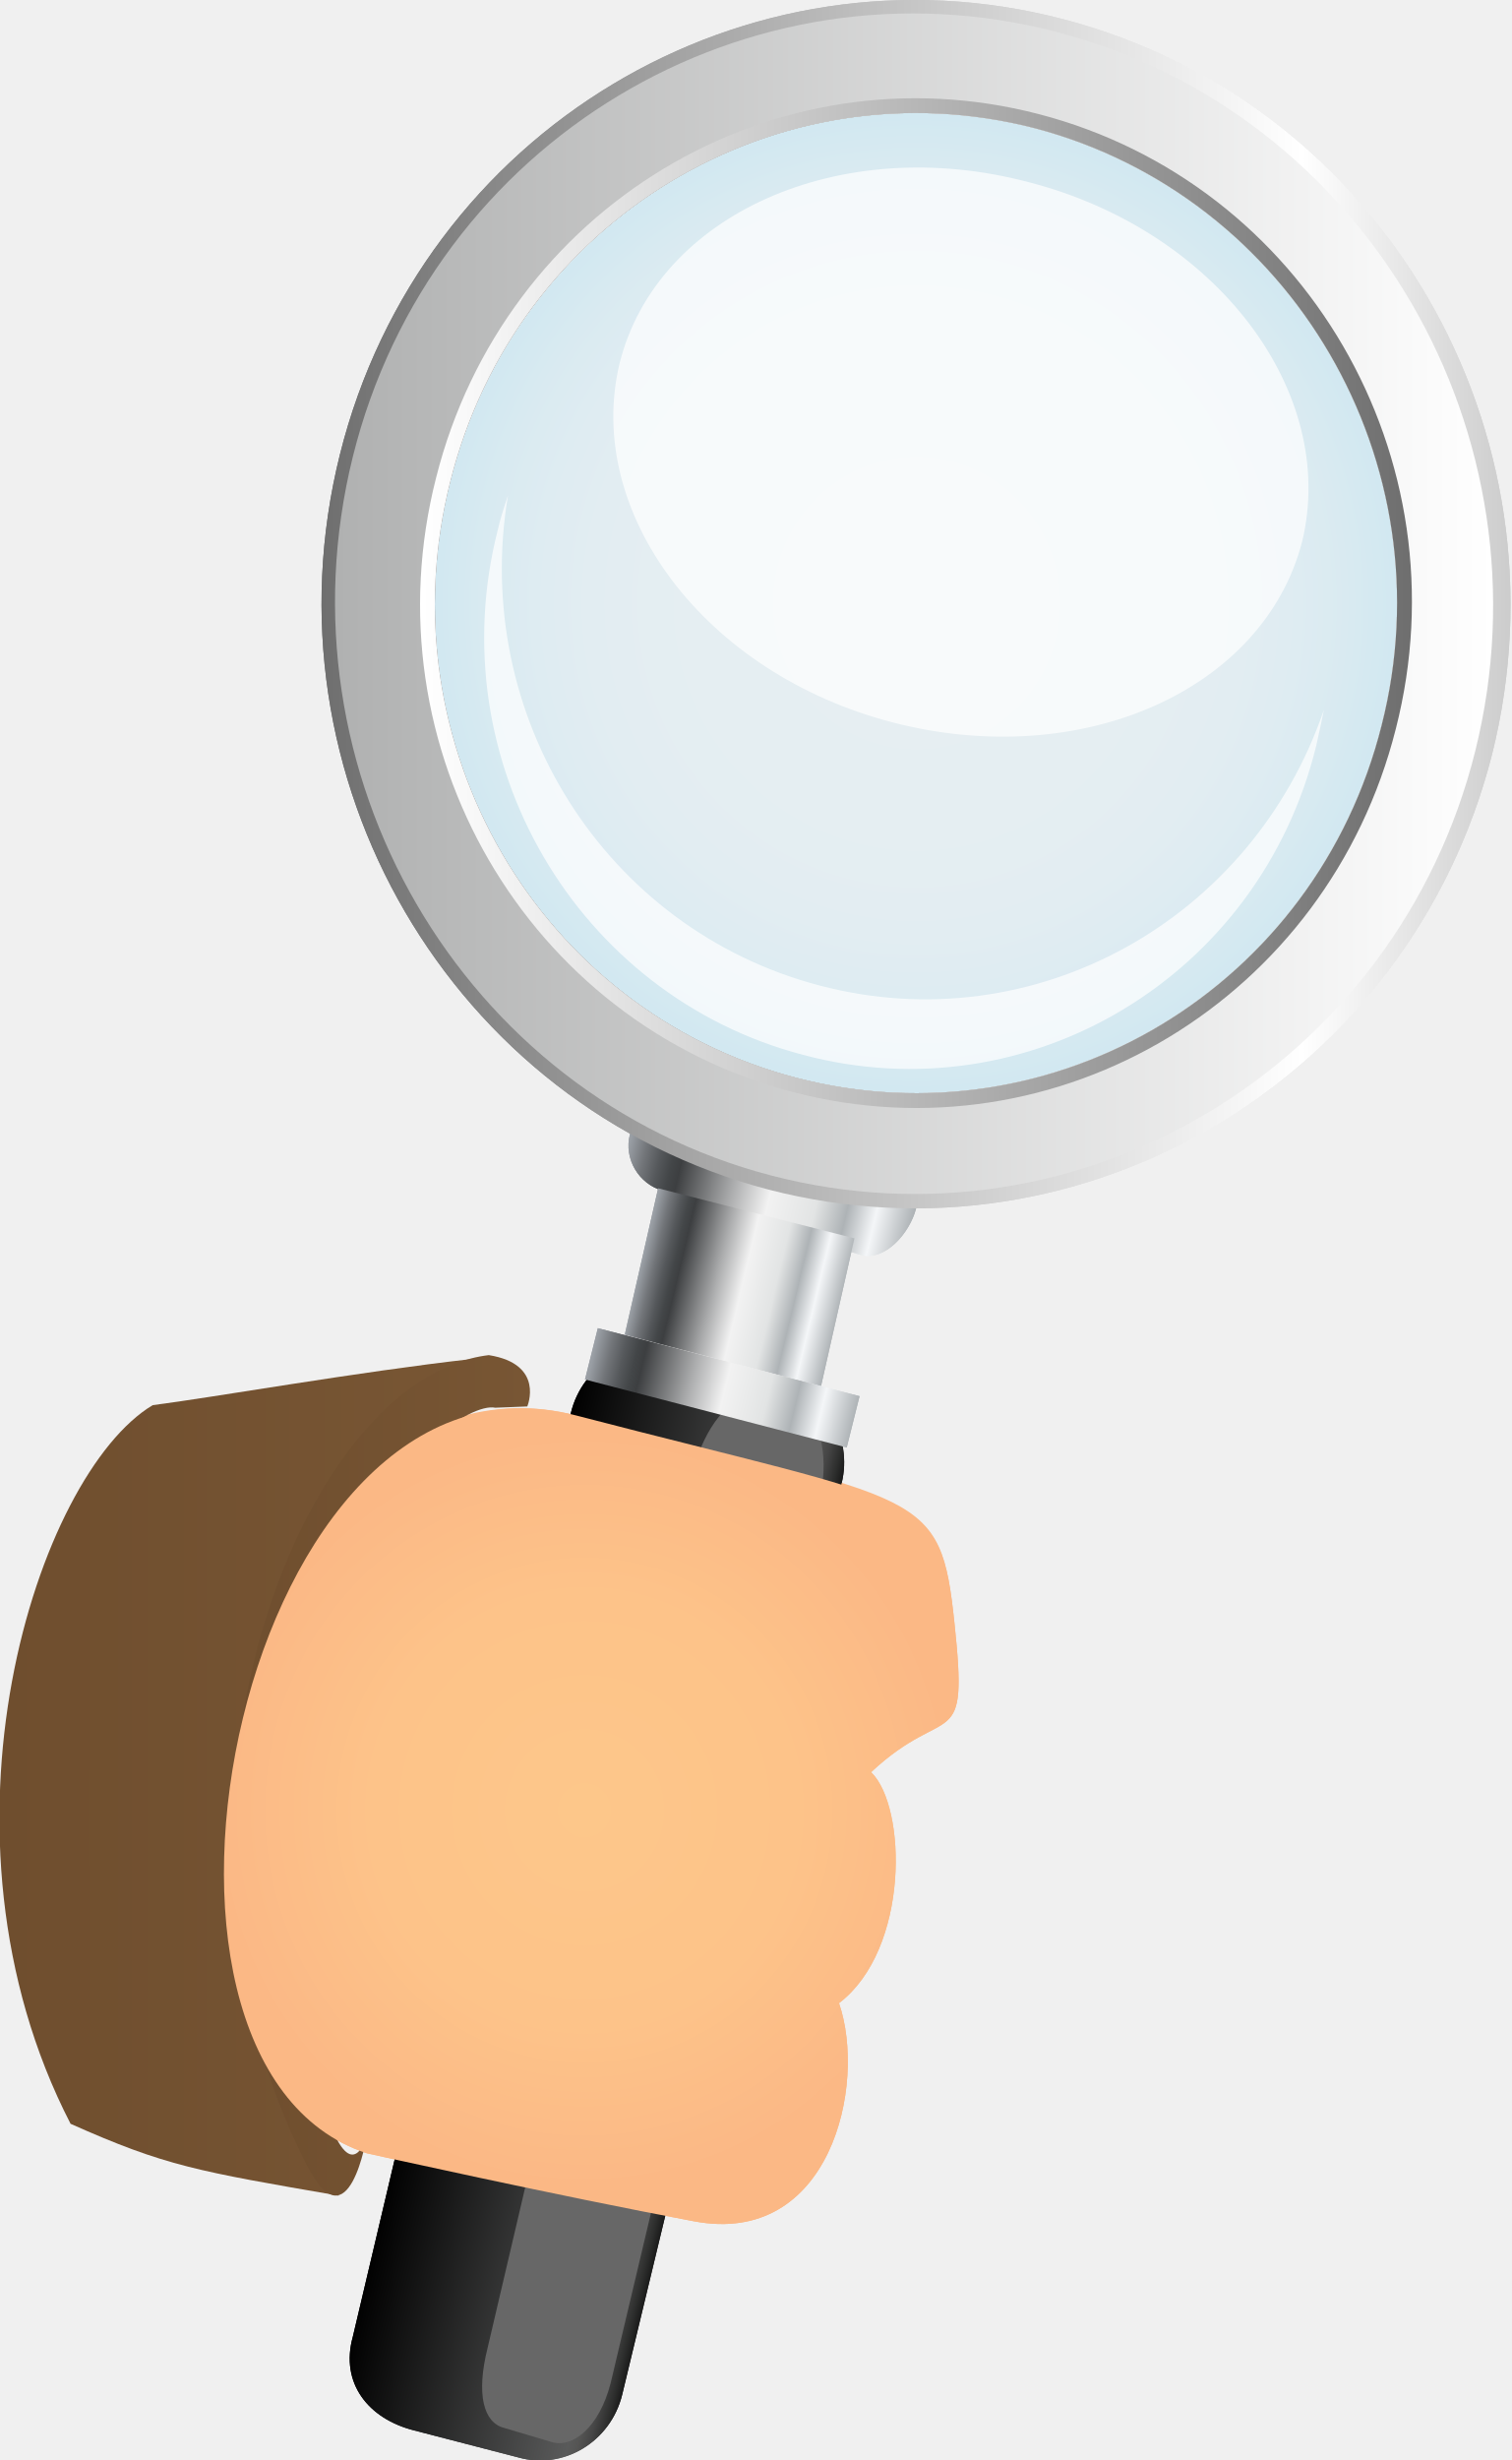
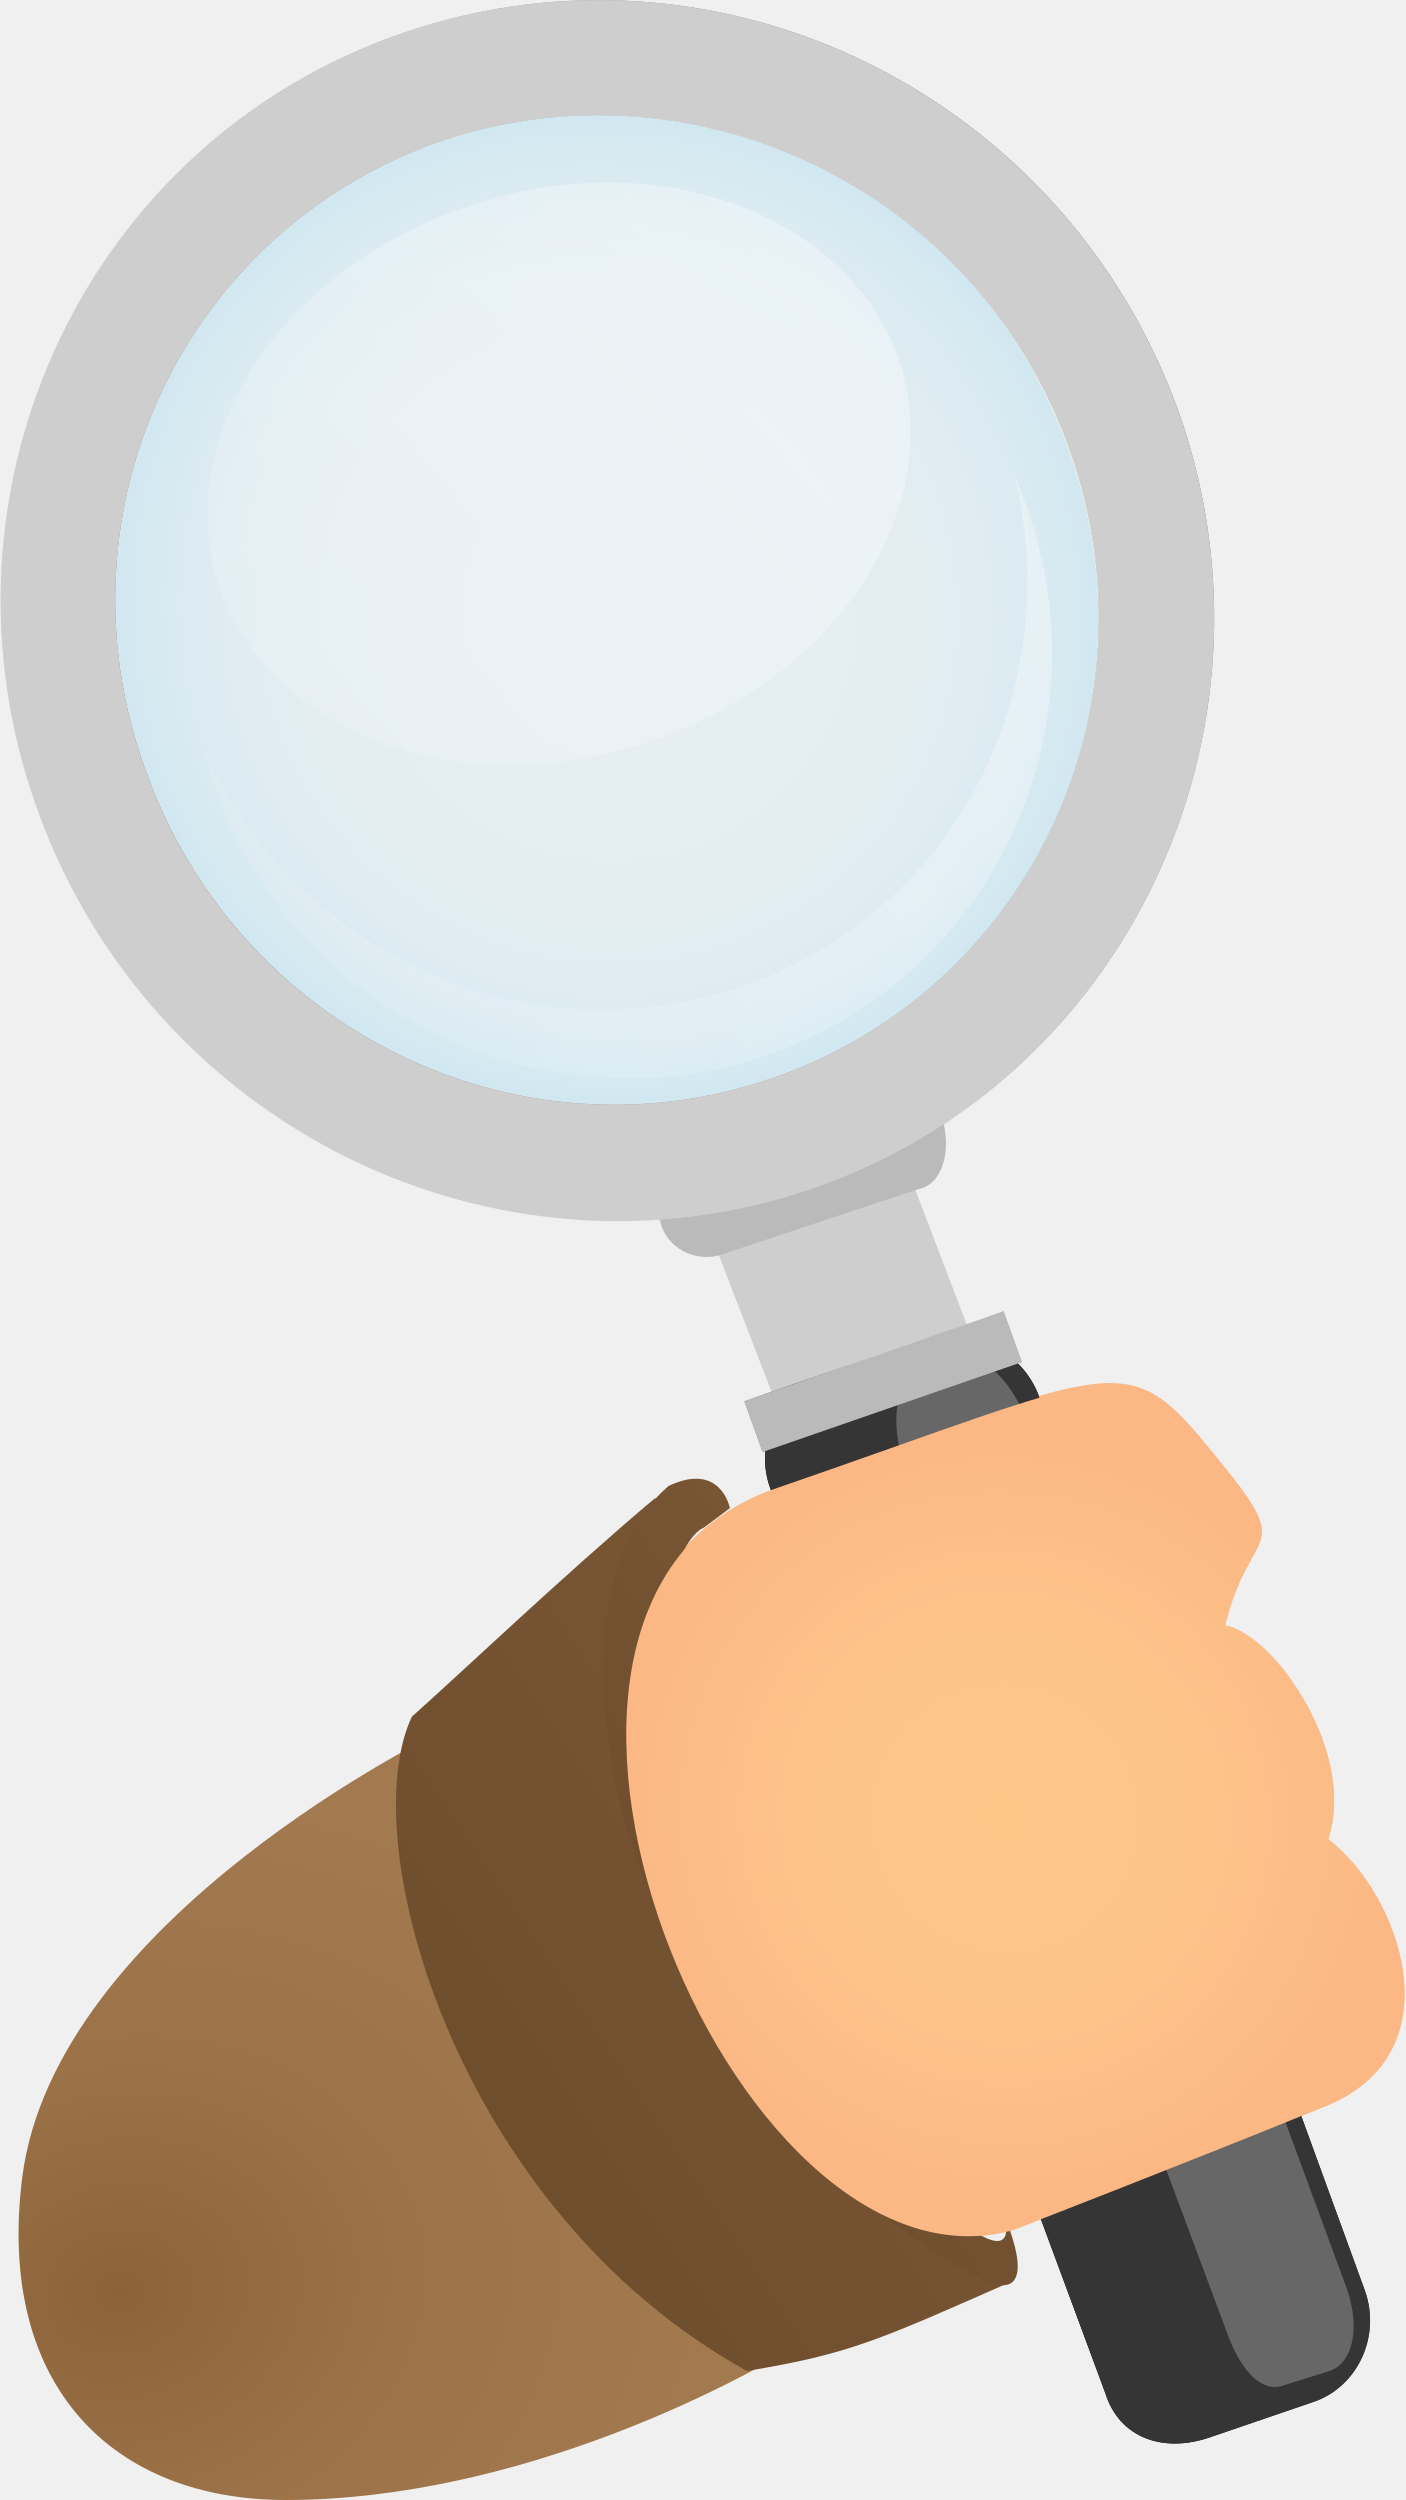
- <svg xmlns="http://www.w3.org/2000/svg" id="Layer_1" viewBox="0 0 117.8 191.7">
-   <style>.st4{fill:#676767}.st9{opacity:.7;fill:#fff;enable-background:new}</style>
-   <path d="M47.7 15.5c.2-.1.3-.2.6-.4 1.2-.9 2.7-2.8 1.1-5-1.4-1.9-3.8-2-5.8-.5s-2.4 3.7-1 5.7c.8 1.1 1.5 1.6 2 1.9l.7-.8c-.5-.3-1-.7-1.7-1.6-.9-1.2-1-2.7.6-4l3.5 4.7zm-2.5-5.3c.9-.5 2.4-.8 3.3.4 1 1.4 0 2.6-.7 3.1l-2.6-3.5z" fill="#010101" />
-   <linearGradient id="SVGID_1_" gradientUnits="userSpaceOnUse" x1="306.196" y1="571.835" x2="306.196" y2="547.511" gradientTransform="matrix(-.2322 .9687 .9068 .2481 -376.207 -343.795)">
-     <stop offset="0" stop-color="#aeb3b6" />
-     <stop offset=".126" stop-color="#f4f6f8" />
-     <stop offset=".225" stop-color="#aeb3b6" />
-     <stop offset=".332" stop-color="#e2e4e4" />
-     <stop offset=".494" stop-color="#f2f2f2" />
-     <stop offset=".622" stop-color="#acadae" />
-     <stop offset=".813" stop-color="#3d3f41" />
-     <stop offset=".844" stop-color="#434648" />
-     <stop offset=".888" stop-color="#55585b" />
-     <stop offset=".941" stop-color="#727579" />
-     <stop offset=".999" stop-color="#999ea4" />
-     <stop offset="1" stop-color="#9a9fa5" />
+ <svg xmlns="http://www.w3.org/2000/svg" version="1.1" id="Layer_1" x="0px" y="0px" viewBox="0 0 107.8 191.8" style="enable-background:new 0 0 107.8 191.8;" xml:space="preserve">
+   <style type="text/css">
+ 	.st0{fill:#CECECE;}
+ 	.st1{fill:url(#SVGID_1_);}
+ 	.st2{fill:url(#SVGID_2_);}
+ 	.st3{fill:#676767;}
+ 	.st4{fill:url(#SVGID_3_);}
+ 	.st5{fill:url(#SVGID_4_);}
+ 	.st6{fill:url(#SVGID_5_);}
+ 	.st7{opacity:0.2;fill:url(#SVGID_6_);enable-background:new    ;}
+ 	.st8{opacity:0.35;fill:url(#SVGID_7_);enable-background:new    ;}
+ 	.st9{opacity:0.35;fill:url(#SVGID_8_);enable-background:new    ;}
+ 	.st10{fill:url(#SVGID_9_);}
+ 	.st11{fill:url(#SVGID_10_);}
+ 	.st12{fill:url(#SVGID_11_);}
+ 	.st13{fill:url(#SVGID_12_);}
+ 	.st14{fill:#BABABA;}
+ 	.st15{fill:#353535;}
+ 	.st16{fill:url(#SVGID_13_);}
+ </style>
+   <path class="st0" d="M59.2,106.8L55,95.9L70,90.7l4.2,11L59.2,106.8z" />
+   <linearGradient id="SVGID_1_" gradientUnits="userSpaceOnUse" x1="374.052" y1="-392.101" x2="374.052" y2="-368.353" gradientTransform="matrix(0.3425 0.9354 -0.8926 0.295 -385.2259 -92.8726)">
+     <stop offset="0" style="stop-color:#010101" />
+     <stop offset="1.200000e-02" style="stop-color:#0D0D0D" />
+     <stop offset="5.900000e-02" style="stop-color:#2D2E2D" />
+     <stop offset="0.102" style="stop-color:#464646" />
+     <stop offset="0.143" style="stop-color:#555554" />
+     <stop offset="0.176" style="stop-color:#595A5A" />
+     <stop offset="1" style="stop-color:#010101" />
  </linearGradient>
-   <path d="M51.7 92.8c-1.9-.5-3.1-2.5-2.6-4.4s2.4-3.1 4.4-2.6l15.3 4c1.9.5 3.1 2.5 2.6 4.4s-2.4 4.1-4.3 3.6l-15.4-5z" fill="url(#SVGID_1_)" />
-   <linearGradient id="SVGID_2_" gradientUnits="userSpaceOnUse" x1="315.175" y1="567.644" x2="315.175" y2="550.839" gradientTransform="matrix(-.2322 .9687 .9068 .2481 -376.207 -343.795)">
-     <stop offset="0" stop-color="#aeb3b6" />
-     <stop offset=".126" stop-color="#f4f6f8" />
-     <stop offset=".225" stop-color="#aeb3b6" />
-     <stop offset=".332" stop-color="#e2e4e4" />
-     <stop offset=".494" stop-color="#f2f2f2" />
-     <stop offset=".622" stop-color="#acadae" />
-     <stop offset=".813" stop-color="#3d3f41" />
-     <stop offset=".844" stop-color="#434648" />
-     <stop offset=".888" stop-color="#55585b" />
-     <stop offset=".941" stop-color="#727579" />
-     <stop offset=".999" stop-color="#999ea4" />
-     <stop offset="1" stop-color="#9a9fa5" />
+   <path class="st1" d="M92.8,187c-3.5,1.2-6.9,0.1-8-3.4l-25.7-69.4c-1.3-3.6,0.6-7.5,4-8.6l7.9-2.7c3.5-1.2,7.4,0.7,8.7,4.2l25,68.6  c1.3,3.6-0.6,7.5-4,8.6L92.8,187L92.8,187z" />
+   <radialGradient id="SVGID_2_" cx="2.288" cy="167.346" r="84.676" gradientTransform="matrix(1.2078 -0.2467 0.203 0.9941 -27.606 10.0559)" gradientUnits="userSpaceOnUse">
+     <stop offset="0" style="stop-color:#8C6239" />
+     <stop offset="3.400000e-02" style="stop-color:#8F653C" />
+     <stop offset="0.208" style="stop-color:#9C7248" />
+     <stop offset="0.443" style="stop-color:#A3794F" />
+     <stop offset="1" style="stop-color:#A57B51" />
+   </radialGradient>
+   <path class="st2" d="M33.9,132.8c0,0-29.7,14.3-32.2,34.3c-2,16.1,7.1,24.7,20.2,24.7c17.7,0,35-8.9,41.7-13.4  C57.1,171.4,33.9,132.8,33.9,132.8z" />
+   <path class="st3" d="M98.5,183c-1.6,0.6-3.3-0.9-4.5-4.4l-24.5-65.7c-1.2-3.4-0.9-6.7,0.7-7.2l3.7-1.3c1.6-0.6,3.9,1.7,5.1,5.2  l24.3,65.9c1.2,3.4,0.3,5.9-1.3,6.4L98.5,183z" />
+   <linearGradient id="SVGID_3_" gradientUnits="userSpaceOnUse" x1="332.51" y1="-391.175" x2="332.51" y2="-368.849" gradientTransform="matrix(0.3425 0.9354 -0.8926 0.295 -385.2259 -92.8726)">
+     <stop offset="0" style="stop-color:#AEB3B6" />
+     <stop offset="0.126" style="stop-color:#F4F6F8" />
+     <stop offset="0.225" style="stop-color:#AEB3B6" />
+     <stop offset="0.332" style="stop-color:#E2E4E4" />
+     <stop offset="0.494" style="stop-color:#F2F2F2" />
+     <stop offset="0.622" style="stop-color:#ACADAE" />
+     <stop offset="0.813" style="stop-color:#3D3F41" />
+     <stop offset="0.844" style="stop-color:#434648" />
+     <stop offset="0.888" style="stop-color:#55585B" />
+     <stop offset="0.941" style="stop-color:#727579" />
+     <stop offset="0.999" style="stop-color:#999EA4" />
+     <stop offset="1" style="stop-color:#9A9FA5" />
  </linearGradient>
-   <path d="M48.7 104l2.6-11.4 15.3 3.9L64 108l-15.3-4z" fill="url(#SVGID_2_)" />
-   <linearGradient id="SVGID_3_" gradientUnits="userSpaceOnUse" x1="364.729" y1="571.88" x2="364.729" y2="548.131" gradientTransform="matrix(-.2322 .9687 .9068 .2481 -376.207 -343.795)">
-     <stop offset="0" stop-color="#010101" />
-     <stop offset=".012" stop-color="#0d0d0d" />
-     <stop offset=".059" stop-color="#2d2e2d" />
-     <stop offset=".102" stop-color="#464646" />
-     <stop offset=".143" stop-color="#555554" />
-     <stop offset=".176" stop-color="#595a5a" />
-     <stop offset="1" stop-color="#010101" />
+   <path class="st4" d="M58.5,111.4l-1.4-3.9l19.9-6.9l1.4,3.9L58.5,111.4z" />
+   <linearGradient id="SVGID_4_" gradientUnits="userSpaceOnUse" x1="28.627" y1="52.283" x2="121.308" y2="52.283" gradientTransform="matrix(0.833 -0.5533 0.5533 0.833 -44.765 44.7546)">
+     <stop offset="0" style="stop-color:#CCCCCC" />
+     <stop offset="0.176" style="stop-color:#FFFFFF" />
+     <stop offset="1" style="stop-color:#6F6F6F" />
  </linearGradient>
-   <path d="M32.3 189.4c-3.6-.9-5.8-3.7-4.8-7.3l17-72c.9-3.7 4.6-5.9 8.1-4.9l8.1 2.1c3.6.9 5.8 4.7 4.9 8.3l-17.1 71c-.9 3.7-4.6 5.9-8.1 4.9l-8.1-2.1z" fill="url(#SVGID_3_)" />
-   <path class="st4" d="M39.3 189.2c-1.6-.4-2.2-2.6-1.3-6.2l16-68.3c.9-3.5 3-6.1 4.6-5.6l3.8 1c1.6.4 2.3 3.6 1.4 7.2l-16.2 68.4c-.9 3.5-3 5.1-4.6 4.6l-3.7-1.1z" />
-   <linearGradient id="SVGID_4_" gradientUnits="userSpaceOnUse" x1="323.186" y1="570.972" x2="323.186" y2="548.646" gradientTransform="matrix(-.2322 .9687 .9068 .2481 -376.207 -343.795)">
-     <stop offset="0" stop-color="#aeb3b6" />
-     <stop offset=".126" stop-color="#f4f6f8" />
-     <stop offset=".225" stop-color="#aeb3b6" />
-     <stop offset=".332" stop-color="#e2e4e4" />
-     <stop offset=".494" stop-color="#f2f2f2" />
-     <stop offset=".622" stop-color="#acadae" />
-     <stop offset=".813" stop-color="#3d3f41" />
-     <stop offset=".844" stop-color="#434648" />
-     <stop offset=".888" stop-color="#55585b" />
-     <stop offset=".941" stop-color="#727579" />
-     <stop offset=".999" stop-color="#999ea4" />
-     <stop offset="1" stop-color="#9a9fa5" />
+   <path class="st5" d="M62.3,91.2c-24.2,8.3-50.8-4.8-59.5-29.3S6.7,10.8,31,2.5s50.8,4.8,59.5,29.3C99,56.2,86.4,82.9,62.3,91.2z   M59.3,82.7c19.6-6.8,29.8-28.3,22.8-48.1c-7-19.9-28.6-30.4-48.2-23.8C14.2,17.6,4,39.1,11.1,58.9C18.1,78.9,39.7,89.5,59.3,82.7z" />
+   <linearGradient id="SVGID_5_" gradientUnits="userSpaceOnUse" x1="29.678" y1="52.249" x2="119.951" y2="52.249" gradientTransform="matrix(0.833 -0.5533 0.5533 0.833 -44.765 44.7546)">
+     <stop offset="0" style="stop-color:#FFFFFF" />
+     <stop offset="1" style="stop-color:#B0B1B1" />
  </linearGradient>
-   <path d="M45.6 107.5l1-4 20.4 5.3-1 4-20.4-5.3z" fill="url(#SVGID_4_)" />
-   <linearGradient id="SVGID_5_" gradientUnits="userSpaceOnUse" x1="-853.167" y1="553.082" x2="-754.159" y2="553.082" gradientTransform="matrix(-.9361 0 0 1 -680.864 -506)">
-     <stop offset="0" stop-color="#ccc" />
-     <stop offset=".176" stop-color="#fff" />
-     <stop offset="1" stop-color="#6f6f6f" />
+   <path class="st6" d="M61.8,90.2c-23.6,8.1-49.6-4.7-58.1-28.6S7.5,11.7,31.1,3.6s49.6,4.7,58.1,28.6C97.7,56,85.5,82,61.8,90.2z   M59.3,82.7c19.6-6.8,29.8-28.3,22.8-48.1c-7-19.9-28.6-30.4-48.2-23.8C14.2,17.6,4,39.1,11.1,58.9C18.1,78.9,39.7,89.5,59.3,82.7z" />
+   <radialGradient id="SVGID_6_" cx="174.917" cy="-281.318" r="33.85" gradientTransform="matrix(0.3759 1.062 -1.0488 0.3603 -314.2499 -37.6502)" gradientUnits="userSpaceOnUse">
+     <stop offset="0" style="stop-color:#BDE7FB" />
+     <stop offset="0.398" style="stop-color:#BBE6FB" />
+     <stop offset="0.565" style="stop-color:#B4E4FA" />
+     <stop offset="0.688" style="stop-color:#A9E0F9" />
+     <stop offset="0.791" style="stop-color:#97DBF8" />
+     <stop offset="0.88" style="stop-color:#81D4F7" />
+     <stop offset="0.958" style="stop-color:#65CDF6" />
+     <stop offset="1" style="stop-color:#58C7F3" />
+   </radialGradient>
+   <path class="st7" d="M59.3,82.7c-19.6,6.8-41.2-3.8-48.2-23.8c-7-19.9,3.1-41.3,22.8-48.1S75,14.6,82,34.6  C89.1,54.4,78.9,75.9,59.3,82.7z" />
+   <linearGradient id="SVGID_7_" gradientUnits="userSpaceOnUse" x1="31.679" y1="75.251" x2="80.258" y2="33.923">
+     <stop offset="0" style="stop-color:#FFFFFF;stop-opacity:0.3" />
+     <stop offset="1" style="stop-color:#FFFFFF" />
  </linearGradient>
-   <path d="M59.9 92.7c-24.7-6.5-39.7-32.1-33.4-57.3S58.1-5 82.9 1.5s39.7 32.1 33.4 57.3c-6.4 25.1-31.7 40.3-56.4 33.9zm2.2-8.7c20.1 5.2 40.5-7.1 45.6-27.5 5.2-20.4-7-41.2-27-46.5-20.1-5.2-40.5 7.1-45.6 27.5C29.9 58 42 78.8 62.1 84z" fill="url(#SVGID_5_)" />
-   <linearGradient id="SVGID_6_" gradientUnits="userSpaceOnUse" x1="-851.717" y1="553.049" x2="-755.282" y2="553.049" gradientTransform="matrix(-.9361 0 0 1 -680.864 -506)">
-     <stop offset="0" stop-color="#fff" />
-     <stop offset="1" stop-color="#b0b1b1" />
+   <path class="st8" d="M78.7,38.7c-0.3-0.9-0.7-1.7-1-2.7c4.4,16.8-4.5,34.1-20.8,39.7c-16.4,5.6-34.3-2.5-41.4-18.4  c0.2,0.9,0.5,1.8,0.8,2.7C22.4,77.6,41.5,86.9,58.7,81C76,75.1,85,56.2,78.7,38.7z" />
+   <linearGradient id="SVGID_8_" gradientUnits="userSpaceOnUse" x1="17.155" y1="58.18" x2="65.734" y2="16.851">
+     <stop offset="0" style="stop-color:#FFFFFF;stop-opacity:0.3" />
+     <stop offset="1" style="stop-color:#FFFFFF" />
  </linearGradient>
-   <path d="M60.1 91.6c-24.1-6.3-38.7-31.4-32.6-56S58.3-3.8 82.4 2.5s38.7 31.4 32.6 56C108.9 83 84.3 97.9 60.1 91.6zm2-7.6c20.1 5.2 40.5-7.1 45.6-27.5 5.2-20.4-7-41.2-27-46.5-20.1-5.2-40.5 7.1-45.6 27.5C29.9 58 42 78.8 62.1 84z" fill="url(#SVGID_6_)" />
-   <radialGradient id="SVGID_7_" cx="191.687" cy="510.183" r="33.85" gradientTransform="matrix(-.2745 1.0926 1.073 .2802 -423.366 -305.388)" gradientUnits="userSpaceOnUse">
-     <stop offset="0" stop-color="#bde7fb" />
-     <stop offset=".398" stop-color="#bbe6fb" />
-     <stop offset=".565" stop-color="#b4e4fa" />
-     <stop offset=".688" stop-color="#a9e0f9" />
-     <stop offset=".791" stop-color="#97dbf8" />
-     <stop offset=".88" stop-color="#81d4f7" />
-     <stop offset=".958" stop-color="#65cdf6" />
-     <stop offset="1" stop-color="#58c7f3" />
+   <path class="st9" d="M50.1,56.8c-14.3,5-29.1-0.3-33.2-11.5c-4-11.3,4.4-24.5,18.8-29.4c14.3-5,29.1,0.3,33.2,11.5  C72.8,38.7,64.5,51.8,50.1,56.8z" />
+   <linearGradient id="SVGID_9_" gradientUnits="userSpaceOnUse" x1="113.423" y1="52.202" x2="36.739" y2="52.202" gradientTransform="matrix(0.833 -0.5533 0.5533 0.833 -44.765 44.7546)">
+     <stop offset="0" style="stop-color:#FFFFFF" />
+     <stop offset="1" style="stop-color:#6F6F6F" />
+   </linearGradient>
+   <path class="st10" d="M59.6,83.8c-20.2,7-42.5-4-49.7-24.5C2.8,38.9,13.2,16.7,33.5,9.7s42.5,4,49.7,24.5  C90.3,54.7,79.9,76.9,59.6,83.8z M59.3,82.7c19.6-6.8,29.8-28.3,22.8-48.1c-7-19.9-28.6-30.4-48.2-23.8C14.2,17.6,4,39.1,11.1,58.9  C18.1,78.9,39.7,89.5,59.3,82.7z" />
+   <radialGradient id="SVGID_10_" cx="-330.406" cy="1084.846" r="26.06" gradientTransform="matrix(1.0028 -0.4711 0.4844 1.0183 -117.2701 -1120.786)" gradientUnits="userSpaceOnUse">
+     <stop offset="0" style="stop-color:#FDC78A" />
+     <stop offset="0.575" style="stop-color:#FDC389" />
+     <stop offset="0.962" style="stop-color:#FBB986" />
+     <stop offset="1" style="stop-color:#FBB885" />
  </radialGradient>
-   <path d="M62.1 84c-20.1-5.2-32.2-26-27-46.5C40.3 17.1 60.6 4.8 80.7 10s32.2 26 27 46.5C102.6 76.9 82.2 89.2 62.1 84z" opacity=".2" fill="url(#SVGID_7_)" />
-   <path class="st9" d="M102.6 58.1c.2-.9.4-1.8.6-2.8-5.6 16.4-22.6 25.9-39.3 21.5-16.8-4.4-27.2-21.1-24.3-38.2-.3.9-.6 1.8-.8 2.7-4.6 18 6.2 36.3 23.8 40.9 17.6 4.7 35.6-6.1 40-24.1z" />
-   <path class="st9" d="M69.6 56.3c-14.7-3.8-24.1-16.4-21.3-28 2.9-11.6 17.2-18 31.9-14.1 14.7 3.8 24.1 16.4 21.3 28-3 11.6-17.2 17.9-31.9 14.1z" />
-   <linearGradient id="SVGID_8_" gradientUnits="userSpaceOnUse" x1="-762.532" y1="553.002" x2="-844.45" y2="553.002" gradientTransform="matrix(-.9361 0 0 1 -680.864 -506)">
-     <stop offset="0" stop-color="#fff" />
-     <stop offset="1" stop-color="#6f6f6f" />
+   <path class="st11" d="M77.7,171.1c-21.7,6-44.8-47.4-18.2-56.9s26.9-10.9,33.5-2.8c6.7,8.1,2.9,5.3,1,13.3  c3.8,0.7,10.1,9.8,7.9,16.4c5.4,4.1,9.9,16.2,0,20.4C91.9,165.6,77.7,171.1,77.7,171.1" />
+   <linearGradient id="SVGID_11_" gradientUnits="userSpaceOnUse" x1="-1236.026" y1="1304.986" x2="-1275.31" y2="1304.986" gradientTransform="matrix(-0.7798 0.5179 0.5533 0.833 -1648.088 -284.417)">
+     <stop offset="0" style="stop-color:#6F4E2E" />
+     <stop offset="1" style="stop-color:#785634" />
  </linearGradient>
-   <path d="M61.8 85.1C41.1 79.7 28.6 58.3 34 37.2c5.3-21 26.3-33.7 47-28.3 20.7 5.4 33.2 26.8 27.8 47.9-5.3 21-26.3 33.7-47 28.3zm.3-1.1c20.1 5.2 40.5-7.1 45.6-27.5 5.2-20.4-7-41.2-27-46.5-20.1-5.2-40.5 7.1-45.6 27.5C29.9 58 42 78.8 62.1 84z" fill="url(#SVGID_8_)" />
-   <radialGradient id="SVGID_9_" cx="-349.695" cy="-310.359" r="26.06" gradientTransform="matrix(1.096 .1624 .1599 -1.1162 478.25 -148.591)" gradientUnits="userSpaceOnUse">
-     <stop offset="0" stop-color="#fdc78a" />
-     <stop offset=".575" stop-color="#fdc389" />
-     <stop offset=".962" stop-color="#fbb986" />
-     <stop offset="1" stop-color="#fbb885" />
+   <path class="st12" d="M77.7,175c0,0-38.9-19.5-27.4-60.1c-6.9,5.8-15.2,13.7-18.7,16.8c-4.5,9.5,3.3,37.8,25.7,50.2  C65.2,180.6,67.5,179.5,77.7,175z" />
+   <linearGradient id="SVGID_12_" gradientUnits="userSpaceOnUse" x1="-1255.424" y1="1304.833" x2="-1280.231" y2="1304.833" gradientTransform="matrix(-0.7798 0.5179 0.5533 0.833 -1648.088 -284.417)">
+     <stop offset="0" style="stop-color:#6F4E2E" />
+     <stop offset="1" style="stop-color:#785634" />
+   </linearGradient>
+   <path class="st13" d="M56,115.7l-2,1.5c-3.6,1.4-11.7,27.4,20.3,53.7c4,2.8,2.7-1,2.7-1s3.7,8.1-2.6,4.5  c-26.2-14.7-34.6-50.6-23.1-60.4C55.3,112.1,56,115.7,56,115.7z" />
+   <path class="st14" d="M55.5,96.2c-1.8,0.7-4-0.2-4.7-2c-0.7-1.8,0.1-3.9,2-4.7l14.7-5.9c1.8-0.7,4,0.2,4.7,2  c0.7,1.8,0.5,4.7-1.3,5.5C70.8,91.1,55.5,96.2,55.5,96.2z" />
+   <path class="st15" d="M92.8,187c-3.5,1.2-6.9,0.1-8-3.4l-25.7-69.4c-1.3-3.6,0.6-7.5,4-8.6l7.9-2.7c3.5-1.2,7.4,0.7,8.7,4.2l25,68.6  c1.3,3.6-0.6,7.5-4,8.6L92.8,187L92.8,187z" />
+   <path class="st3" d="M98.5,183c-1.6,0.6-3.3-0.9-4.5-4.4l-24.5-65.7c-1.2-3.4-0.9-6.7,0.7-7.2l3.7-1.3c1.6-0.6,3.9,1.7,5.1,5.2  l24.3,65.9c1.2,3.4,0.3,5.9-1.3,6.4L98.5,183z" />
+   <path class="st14" d="M58.5,111.4l-1.4-3.9l19.9-6.9l1.4,3.9L58.5,111.4z" />
+   <path class="st0" d="M62.3,91.2c-24.2,8.3-50.8-4.8-59.5-29.3S6.7,10.8,31,2.5s50.8,4.8,59.5,29.3C99,56.2,86.4,82.9,62.3,91.2z   M59.3,82.7c19.6-6.8,29.8-28.3,22.8-48.1c-7-19.9-28.6-30.4-48.2-23.8C14.2,17.6,4,39.1,11.1,58.9C18.1,78.9,39.7,89.5,59.3,82.7z" />
+   <radialGradient id="SVGID_13_" cx="-330.214" cy="1084.841" r="25.97" gradientTransform="matrix(1.0028 -0.4711 0.4844 1.0183 -117.2701 -1120.786)" gradientUnits="userSpaceOnUse">
+     <stop offset="0" style="stop-color:#FDC78A" />
+     <stop offset="0.575" style="stop-color:#FDC389" />
+     <stop offset="0.962" style="stop-color:#FBB986" />
+     <stop offset="1" style="stop-color:#FBB885" />
  </radialGradient>
-   <path d="M28.6 167.8c-21.4-7-11.1-64.3 16.3-57.5s28.4 5.8 29.5 16.2-.5 6-6.5 11.6c2.8 2.7 3 13.8-2.5 18 2.2 6.4-.7 19-11.3 17-10.7-2-25.5-5.3-25.5-5.3" fill="url(#SVGID_9_)" />
-   <linearGradient id="SVGID_10_" gradientUnits="userSpaceOnUse" x1="-727.386" y1="-457.897" x2="-766.67" y2="-457.897" gradientTransform="matrix(-.9361 0 0 -1 -680.864 -319.394)">
-     <stop offset="0" stop-color="#6f4e2e" />
-     <stop offset="1" stop-color="#785634" />
-   </linearGradient>
-   <path d="M26.4 171.1s-21.6-37.7 10.4-65.2c-8.9 1-20.2 3-24.9 3.6-9 5.4-18.1 33.3-6.4 56 7.4 3.3 9.9 3.7 20.9 5.6z" fill="url(#SVGID_10_)" />
-   <linearGradient id="SVGID_11_" gradientUnits="userSpaceOnUse" x1="-746.784" y1="-457.743" x2="-771.59" y2="-457.743" gradientTransform="matrix(-.9361 0 0 -1 -680.864 -319.394)">
-     <stop offset="0" stop-color="#6f4e2e" />
-     <stop offset="1" stop-color="#785634" />
-   </linearGradient>
-   <path d="M41.1 109.6l-2.5.1c-3.8-.8-24.9 16.4-12.8 56 1.8 4.5 2.8.7 2.8.7s-1.4 8.8-4.7 2.3c-13.7-26.8-.8-61.3 14.2-63.1 4.4.7 3 4 3 4z" fill="url(#SVGID_11_)" />
-   <linearGradient id="SVGID_12_" gradientUnits="userSpaceOnUse" x1="306.196" y1="571.835" x2="306.196" y2="547.511" gradientTransform="matrix(-.2322 .9687 .9068 .2481 -376.207 -343.795)">
-     <stop offset="0" stop-color="#aeb3b6" />
-     <stop offset=".126" stop-color="#f4f6f8" />
-     <stop offset=".225" stop-color="#aeb3b6" />
-     <stop offset=".332" stop-color="#e2e4e4" />
-     <stop offset=".494" stop-color="#f2f2f2" />
-     <stop offset=".622" stop-color="#acadae" />
-     <stop offset=".813" stop-color="#3d3f41" />
-     <stop offset=".844" stop-color="#434648" />
-     <stop offset=".888" stop-color="#55585b" />
-     <stop offset=".941" stop-color="#727579" />
-     <stop offset=".999" stop-color="#999ea4" />
-     <stop offset="1" stop-color="#9a9fa5" />
-   </linearGradient>
-   <path d="M51.7 92.8c-1.9-.5-3.1-2.5-2.6-4.4s2.4-3.1 4.4-2.6l15.3 4c1.9.5 3.1 2.5 2.6 4.4s-2.4 4.1-4.3 3.6l-15.4-5z" fill="url(#SVGID_12_)" />
-   <linearGradient id="SVGID_13_" gradientUnits="userSpaceOnUse" x1="315.175" y1="567.644" x2="315.175" y2="550.839" gradientTransform="matrix(-.2322 .9687 .9068 .2481 -376.207 -343.795)">
-     <stop offset="0" stop-color="#aeb3b6" />
-     <stop offset=".126" stop-color="#f4f6f8" />
-     <stop offset=".225" stop-color="#aeb3b6" />
-     <stop offset=".332" stop-color="#e2e4e4" />
-     <stop offset=".494" stop-color="#f2f2f2" />
-     <stop offset=".622" stop-color="#acadae" />
-     <stop offset=".813" stop-color="#3d3f41" />
-     <stop offset=".844" stop-color="#434648" />
-     <stop offset=".888" stop-color="#55585b" />
-     <stop offset=".941" stop-color="#727579" />
-     <stop offset=".999" stop-color="#999ea4" />
-     <stop offset="1" stop-color="#9a9fa5" />
-   </linearGradient>
-   <path d="M48.7 104l2.6-11.4 15.3 3.9L64 108l-15.3-4z" fill="url(#SVGID_13_)" />
-   <linearGradient id="SVGID_14_" gradientUnits="userSpaceOnUse" x1="364.729" y1="571.88" x2="364.729" y2="548.131" gradientTransform="matrix(-.2322 .9687 .9068 .2481 -376.207 -343.795)">
-     <stop offset="0" stop-color="#010101" />
-     <stop offset=".012" stop-color="#0d0d0d" />
-     <stop offset=".059" stop-color="#2d2e2d" />
-     <stop offset=".102" stop-color="#464646" />
-     <stop offset=".143" stop-color="#555554" />
-     <stop offset=".176" stop-color="#595a5a" />
-     <stop offset="1" stop-color="#010101" />
-   </linearGradient>
-   <path d="M32.3 189.4c-3.6-.9-5.8-3.7-4.8-7.3l17-72c.9-3.7 4.6-5.9 8.1-4.9l8.1 2.1c3.6.9 5.8 4.7 4.9 8.3l-17.1 71c-.9 3.7-4.6 5.9-8.1 4.9l-8.1-2.1z" fill="url(#SVGID_14_)" />
-   <path class="st4" d="M39.3 189.2c-1.6-.4-2.2-2.6-1.3-6.2l16-68.3c.9-3.5 3-6.1 4.6-5.6l3.8 1c1.6.4 2.3 3.6 1.4 7.2l-16.2 68.4c-.9 3.5-3 5.1-4.6 4.6l-3.7-1.1z" />
-   <linearGradient id="SVGID_15_" gradientUnits="userSpaceOnUse" x1="323.186" y1="570.972" x2="323.186" y2="548.646" gradientTransform="matrix(-.2322 .9687 .9068 .2481 -376.207 -343.795)">
-     <stop offset="0" stop-color="#aeb3b6" />
-     <stop offset=".126" stop-color="#f4f6f8" />
-     <stop offset=".225" stop-color="#aeb3b6" />
-     <stop offset=".332" stop-color="#e2e4e4" />
-     <stop offset=".494" stop-color="#f2f2f2" />
-     <stop offset=".622" stop-color="#acadae" />
-     <stop offset=".813" stop-color="#3d3f41" />
-     <stop offset=".844" stop-color="#434648" />
-     <stop offset=".888" stop-color="#55585b" />
-     <stop offset=".941" stop-color="#727579" />
-     <stop offset=".999" stop-color="#999ea4" />
-     <stop offset="1" stop-color="#9a9fa5" />
-   </linearGradient>
-   <path d="M45.6 107.5l1-4 20.4 5.3-1 4-20.4-5.3z" fill="url(#SVGID_15_)" />
-   <linearGradient id="SVGID_16_" gradientUnits="userSpaceOnUse" x1="-853.167" y1="553.082" x2="-754.159" y2="553.082" gradientTransform="matrix(-.9361 0 0 1 -680.864 -506)">
-     <stop offset="0" stop-color="#ccc" />
-     <stop offset=".176" stop-color="#fff" />
-     <stop offset="1" stop-color="#6f6f6f" />
-   </linearGradient>
-   <path d="M59.9 92.7c-24.7-6.5-39.7-32.1-33.4-57.3S58.1-5 82.9 1.5s39.7 32.1 33.4 57.3c-6.4 25.1-31.7 40.3-56.4 33.9zm2.2-8.7c20.1 5.2 40.5-7.1 45.6-27.5 5.2-20.4-7-41.2-27-46.5-20.1-5.2-40.5 7.1-45.6 27.5C29.9 58 42 78.8 62.1 84z" fill="url(#SVGID_16_)" />
-   <linearGradient id="SVGID_17_" gradientUnits="userSpaceOnUse" x1="-851.717" y1="553.049" x2="-755.282" y2="553.049" gradientTransform="matrix(-.9361 0 0 1 -680.864 -506)">
-     <stop offset="0" stop-color="#fff" />
-     <stop offset="1" stop-color="#b0b1b1" />
-   </linearGradient>
-   <path d="M60.1 91.6c-24.1-6.3-38.7-31.4-32.6-56S58.3-3.8 82.4 2.5s38.7 31.4 32.6 56C108.9 83 84.3 97.9 60.1 91.6zm2-7.6c20.1 5.2 40.5-7.1 45.6-27.5 5.2-20.4-7-41.2-27-46.5-20.1-5.2-40.5 7.1-45.6 27.5C29.9 58 42 78.8 62.1 84z" fill="url(#SVGID_17_)" />
-   <linearGradient id="SVGID_18_" gradientUnits="userSpaceOnUse" x1="-762.532" y1="553.002" x2="-844.45" y2="553.002" gradientTransform="matrix(-.9361 0 0 1 -680.864 -506)">
-     <stop offset="0" stop-color="#fff" />
-     <stop offset="1" stop-color="#6f6f6f" />
-   </linearGradient>
-   <path d="M61.8 85.1C41.1 79.7 28.6 58.3 34 37.2c5.3-21 26.3-33.7 47-28.3 20.7 5.4 33.2 26.8 27.8 47.9-5.3 21-26.3 33.7-47 28.3zm.3-1.1c20.1 5.2 40.5-7.1 45.6-27.5 5.2-20.4-7-41.2-27-46.5-20.1-5.2-40.5 7.1-45.6 27.5C29.9 58 42 78.8 62.1 84z" fill="url(#SVGID_18_)" />
-   <radialGradient id="SVGID_19_" cx="-349.51" cy="-310.353" r="25.974" gradientTransform="matrix(1.096 .1624 .1599 -1.1162 478.25 -148.591)" gradientUnits="userSpaceOnUse">
-     <stop offset="0" stop-color="#fdc78a" />
-     <stop offset=".575" stop-color="#fdc389" />
-     <stop offset=".962" stop-color="#fbb986" />
-     <stop offset="1" stop-color="#fbb885" />
-   </radialGradient>
-   <path d="M28.6 167.8c-21.4-7-9.8-64.3 16.3-57.5 27.3 7.1 28.4 5.8 29.5 16.2s-.5 6-6.5 11.6c2.8 2.7 3 13.8-2.5 18 2.2 6.4-.7 19-11.3 17-10.7-2-25.5-5.3-25.5-5.3" fill="url(#SVGID_19_)" />
+   <path class="st16" d="M77.7,171.1c-21.7,6-43.7-48.1-18.2-56.9c26.7-9.2,26.9-10.9,33.5-2.8c6.7,8.1,2.9,5.3,1,13.3  c3.8,0.7,10.1,9.8,7.9,16.4c5.4,4.1,9.9,16.2,0,20.4C91.9,165.6,77.7,171.1,77.7,171.1" />
</svg>
